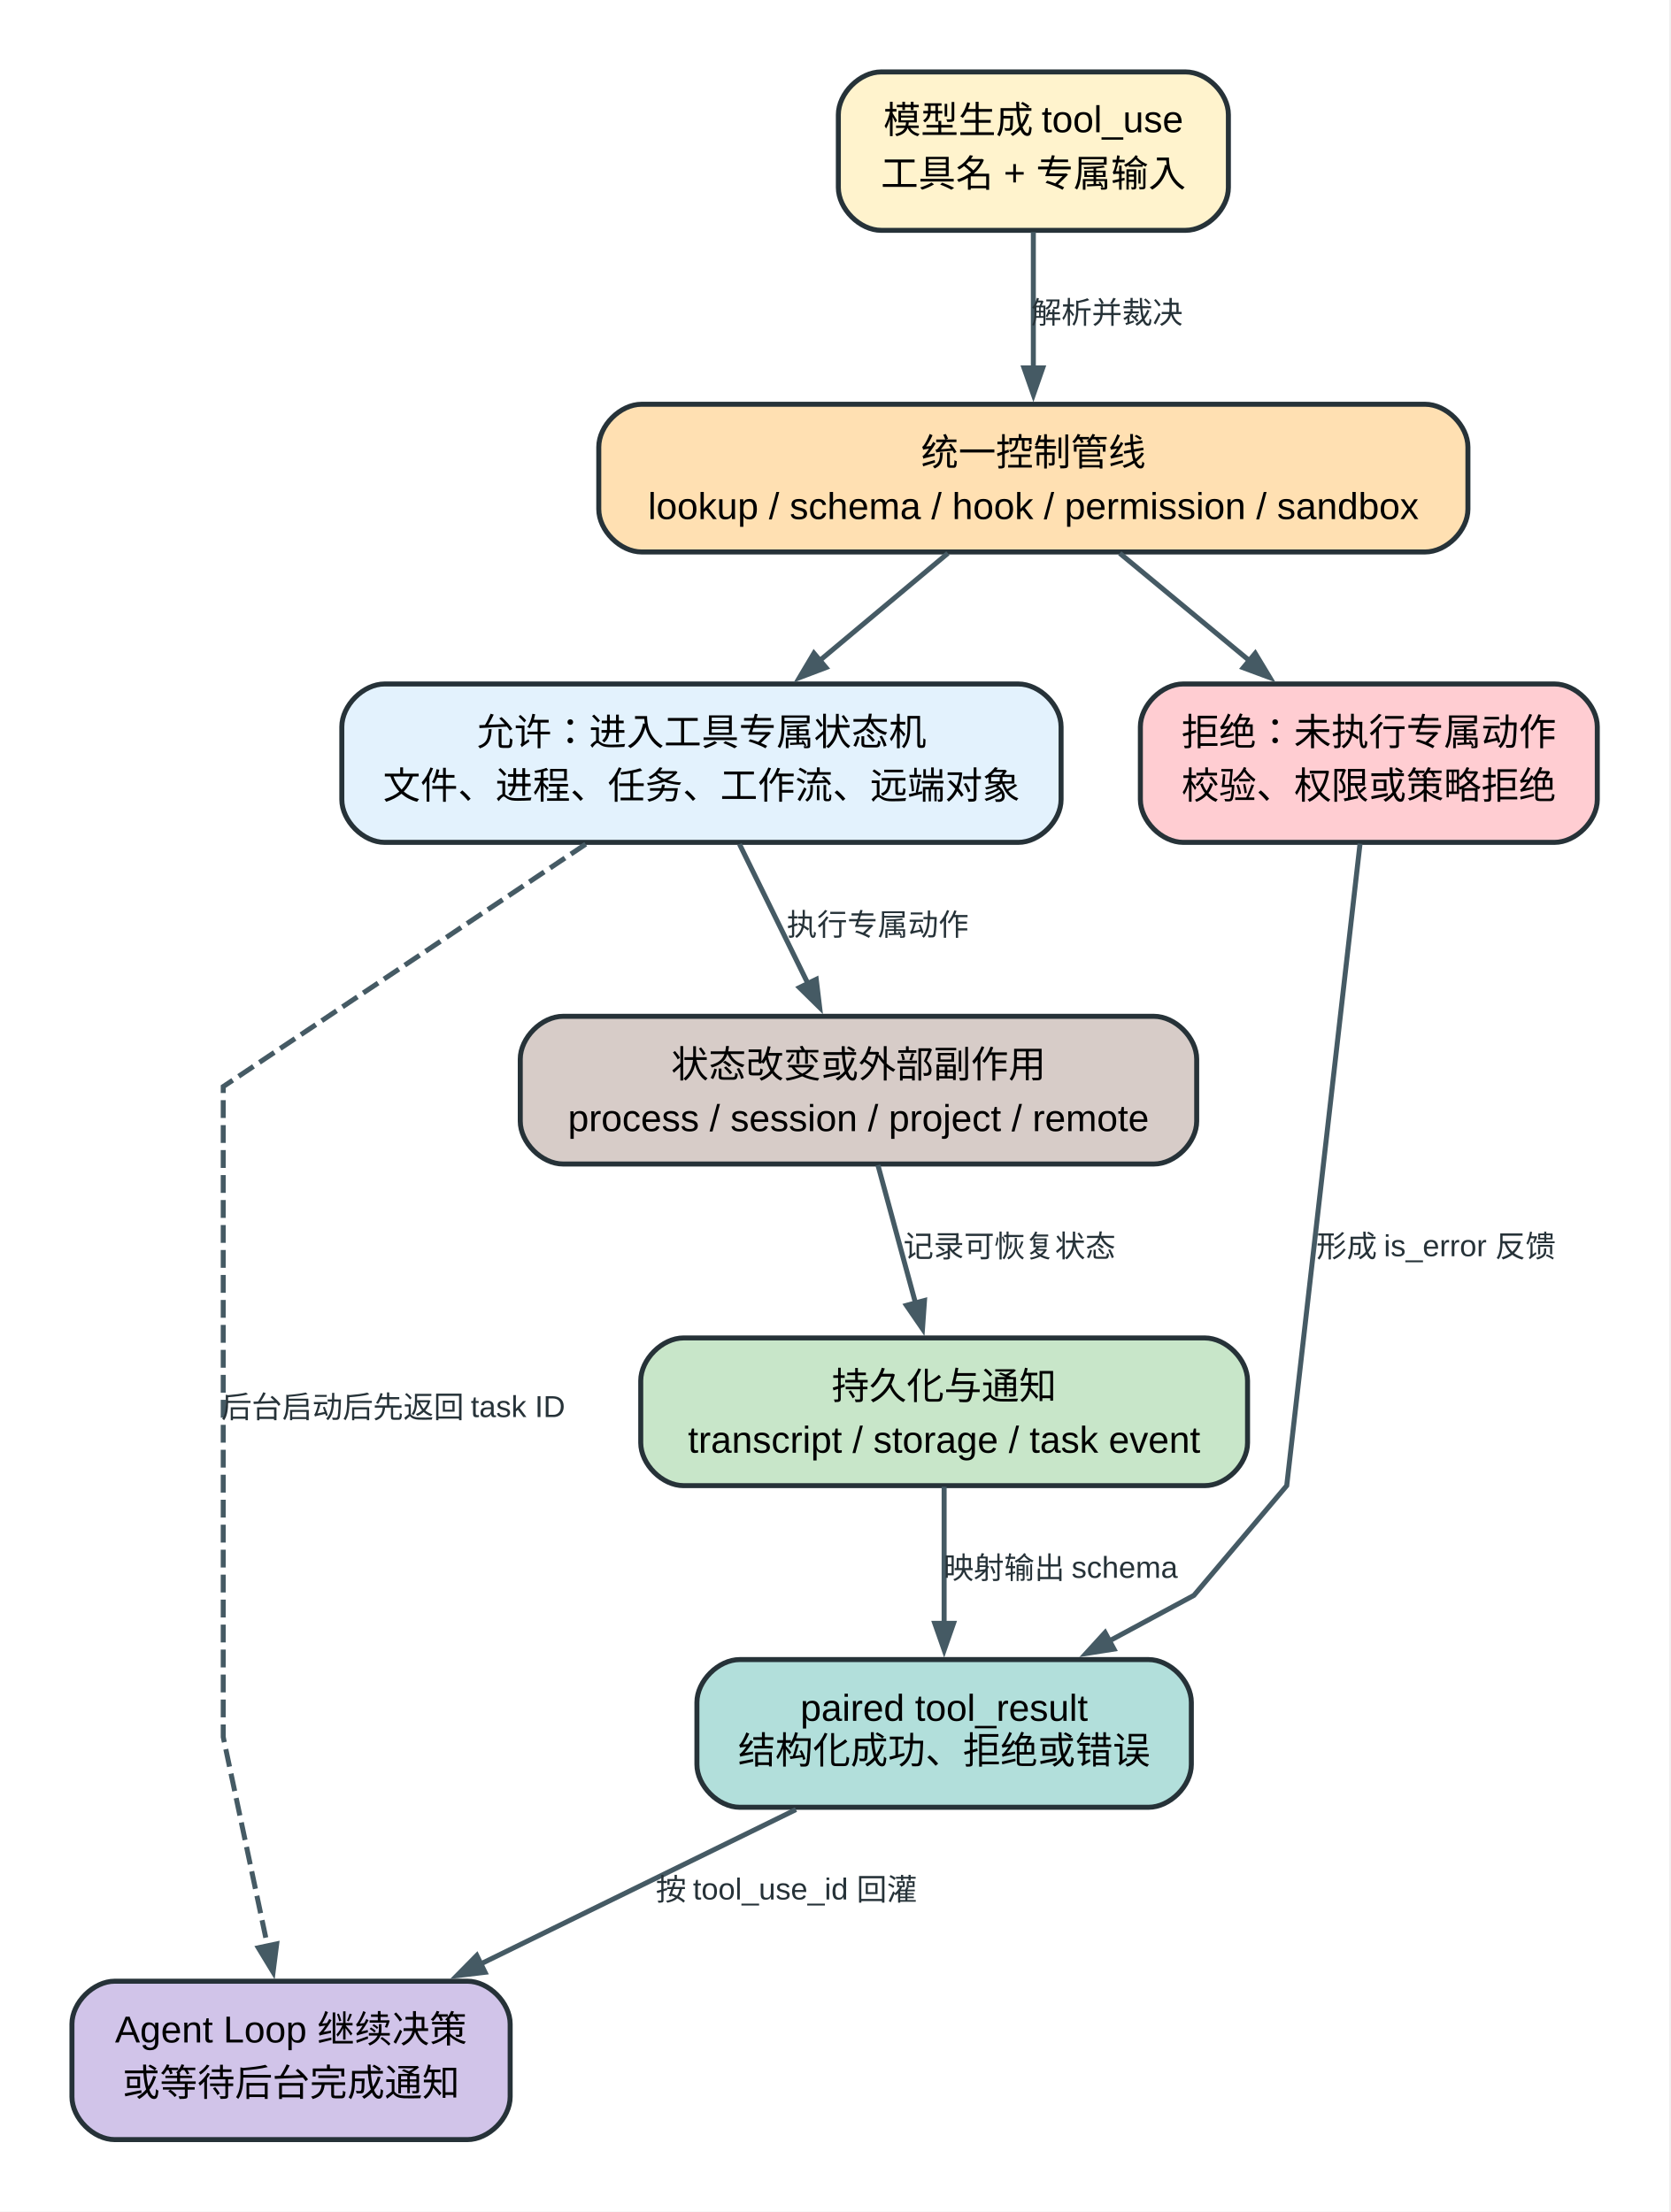
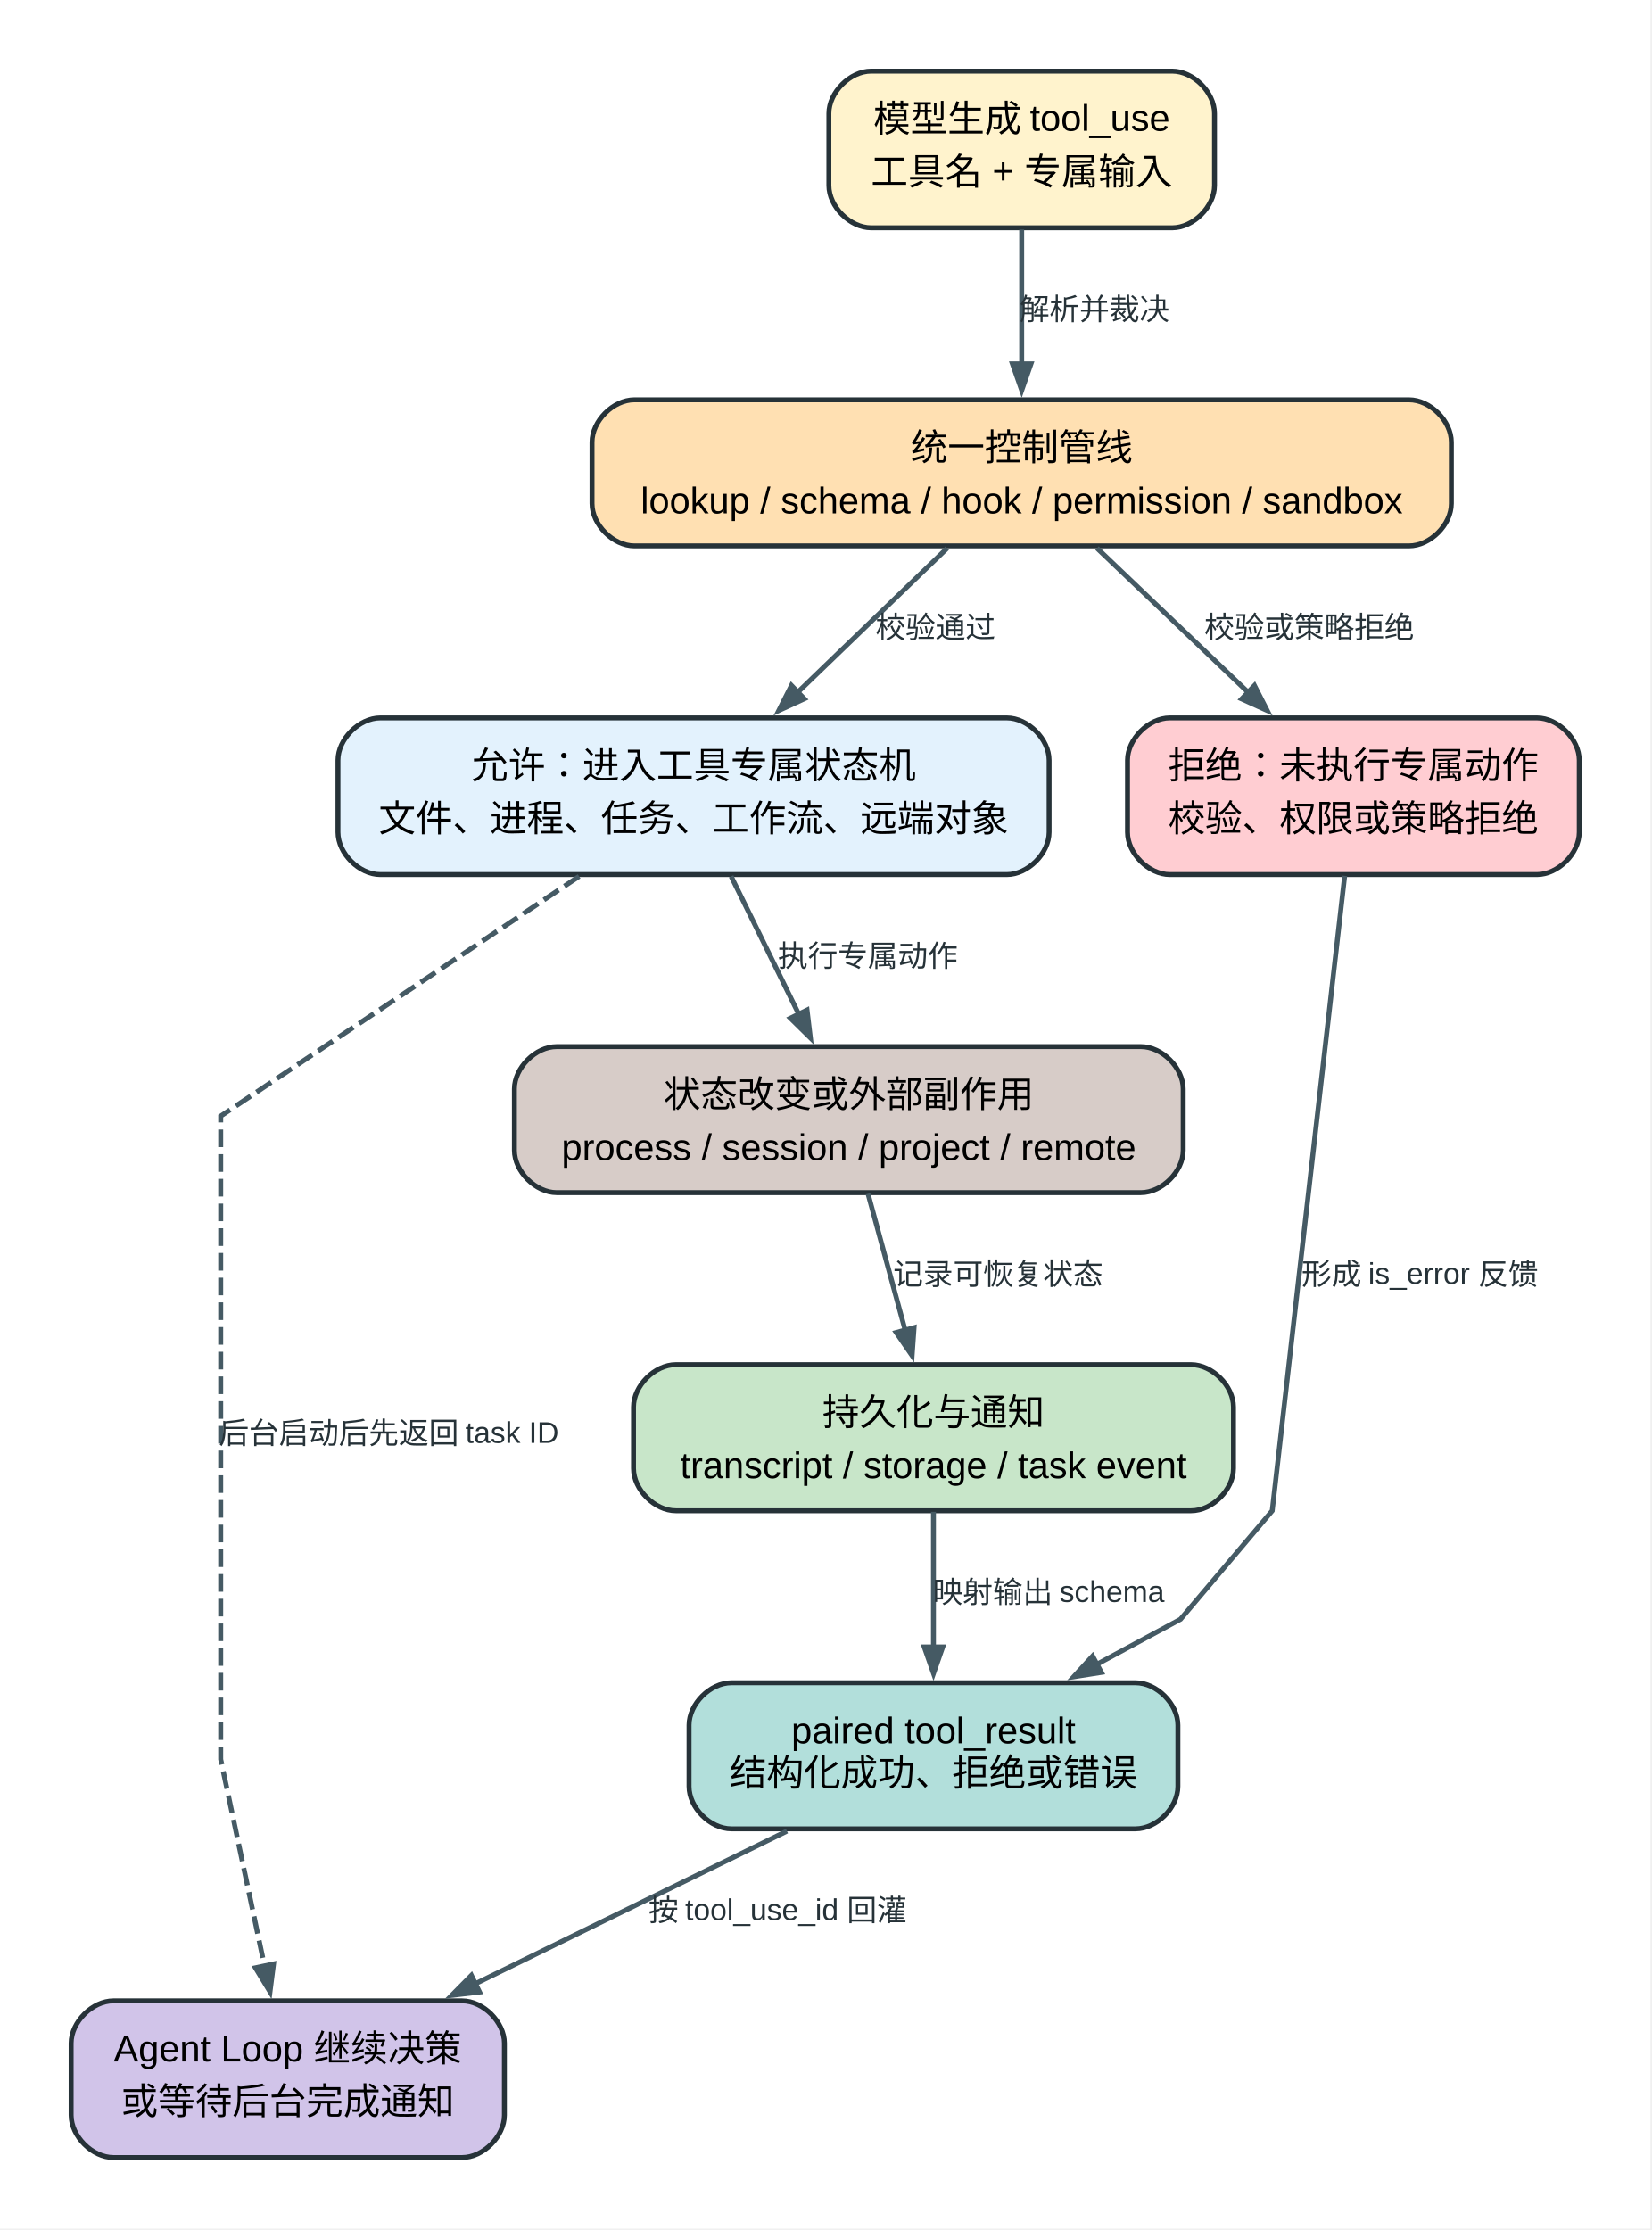
- <svg xmlns="http://www.w3.org/2000/svg" width="468pt" height="620pt" viewBox="0.00 0.00 468.00 620.00">
-   <g id="graph0" class="graph" transform="scale(1 1) rotate(0) translate(20.16 599.71)">
-     <polygon fill="#ffffff" stroke="none" points="-20.16,20.16 -20.16,-599.71 447.57,-599.71 447.57,20.16 -20.16,20.16" />
+ <svg xmlns="http://www.w3.org/2000/svg" width="468pt" height="632pt" viewBox="0.00 0.00 468.00 632.00">
+   <g id="graph0" class="graph" transform="scale(1 1) rotate(0) translate(20.16 611.46)">
+     <polygon fill="#ffffff" stroke="none" points="-20.16,20.16 -20.16,-611.46 447.57,-611.46 447.57,20.16 -20.16,20.16" />
    <g id="node1" class="node">
-       <path fill="#fff3cd" stroke="#263238" stroke-width="1.4" d="M312.04,-579.55C312.04,-579.55 226.75,-579.55 226.75,-579.55 220.75,-579.55 214.75,-573.55 214.75,-567.55 214.75,-567.55 214.75,-547.15 214.75,-547.15 214.75,-541.15 220.75,-535.15 226.75,-535.15 226.75,-535.15 312.04,-535.15 312.04,-535.15 318.04,-535.15 324.04,-541.15 324.04,-547.15 324.04,-547.15 324.04,-567.55 324.04,-567.55 324.04,-573.55 318.04,-579.55 312.04,-579.55" />
-       <text xml:space="preserve" text-anchor="middle" x="269.39" y="-562.37" font-family="Arial, PingFang SC, Microsoft YaHei" font-size="10.50">模型生成 tool_use</text>
-       <text xml:space="preserve" text-anchor="middle" x="269.39" y="-547.37" font-family="Arial, PingFang SC, Microsoft YaHei" font-size="10.50">工具名 + 专属输入</text>
+       <path fill="#fff3cd" stroke="#263238" stroke-width="1.4" d="M312.04,-591.3C312.04,-591.3 226.75,-591.3 226.75,-591.3 220.75,-591.3 214.75,-585.3 214.75,-579.3 214.75,-579.3 214.75,-558.9 214.75,-558.9 214.75,-552.9 220.75,-546.9 226.75,-546.9 226.75,-546.9 312.04,-546.9 312.04,-546.9 318.04,-546.9 324.04,-552.9 324.04,-558.9 324.04,-558.9 324.04,-579.3 324.04,-579.3 324.04,-585.3 318.04,-591.3 312.04,-591.3" />
+       <text xml:space="preserve" text-anchor="middle" x="269.39" y="-574.12" font-family="Arial, PingFang SC, Microsoft YaHei" font-size="10.50">模型生成 tool_use</text>
+       <text xml:space="preserve" text-anchor="middle" x="269.39" y="-559.12" font-family="Arial, PingFang SC, Microsoft YaHei" font-size="10.50">工具名 + 专属输入</text>
    </g>
    <g id="node2" class="node">
-       <path fill="#ffe0b2" stroke="#263238" stroke-width="1.4" d="M379.16,-486.4C379.16,-486.4 159.62,-486.4 159.62,-486.4 153.62,-486.4 147.62,-480.4 147.62,-474.4 147.62,-474.4 147.62,-457 147.62,-457 147.62,-451 153.62,-445 159.62,-445 159.62,-445 379.16,-445 379.16,-445 385.16,-445 391.16,-451 391.16,-457 391.16,-457 391.16,-474.4 391.16,-474.4 391.16,-480.4 385.16,-486.4 379.16,-486.4" />
-       <text xml:space="preserve" text-anchor="middle" x="269.39" y="-469.22" font-family="Arial, PingFang SC, Microsoft YaHei" font-size="10.50">统一控制管线</text>
-       <text xml:space="preserve" text-anchor="middle" x="269.39" y="-454.22" font-family="Arial, PingFang SC, Microsoft YaHei" font-size="10.50">lookup / schema / hook / permission / sandbox</text>
+       <path fill="#ffe0b2" stroke="#263238" stroke-width="1.4" d="M379.16,-498.15C379.16,-498.15 159.62,-498.15 159.62,-498.15 153.62,-498.15 147.62,-492.15 147.62,-486.15 147.62,-486.15 147.62,-468.75 147.62,-468.75 147.62,-462.75 153.62,-456.75 159.62,-456.75 159.62,-456.75 379.16,-456.75 379.16,-456.75 385.16,-456.75 391.16,-462.75 391.16,-468.75 391.16,-468.75 391.16,-486.15 391.16,-486.15 391.16,-492.15 385.16,-498.15 379.16,-498.15" />
+       <text xml:space="preserve" text-anchor="middle" x="269.39" y="-480.97" font-family="Arial, PingFang SC, Microsoft YaHei" font-size="10.50">统一控制管线</text>
+       <text xml:space="preserve" text-anchor="middle" x="269.39" y="-465.97" font-family="Arial, PingFang SC, Microsoft YaHei" font-size="10.50">lookup / schema / hook / permission / sandbox</text>
    </g>
    <g id="edge1" class="edge">
-       <path fill="none" stroke="#455a64" stroke-width="1.4" d="M269.39,-534.65C269.39,-523.2 269.39,-508.98 269.39,-496.51" />
-       <polygon fill="#455a64" stroke="#455a64" stroke-width="1.4" points="272.02,-496.59 269.4,-489.09 266.77,-496.59 272.02,-496.59" />
-       <text xml:space="preserve" text-anchor="middle" x="290.02" y="-509.07" font-family="Arial, PingFang SC, Microsoft YaHei" font-size="8.50" fill="#263238">解析并裁决</text>
+       <path fill="none" stroke="#455a64" stroke-width="1.4" d="M269.39,-546.4C269.39,-534.95 269.39,-520.73 269.39,-508.26" />
+       <polygon fill="#455a64" stroke="#455a64" stroke-width="1.4" points="272.02,-508.34 269.4,-500.84 266.77,-508.34 272.02,-508.34" />
+       <text xml:space="preserve" text-anchor="middle" x="290.02" y="-520.82" font-family="Arial, PingFang SC, Microsoft YaHei" font-size="8.50" fill="#263238">解析并裁决</text>
    </g>
    <g id="node3" class="node">
      <path fill="#e3f2fd" stroke="#263238" stroke-width="1.4" d="M265.16,-408C265.16,-408 87.62,-408 87.62,-408 81.62,-408 75.62,-402 75.62,-396 75.62,-396 75.62,-375.6 75.62,-375.6 75.62,-369.6 81.62,-363.6 87.62,-363.6 87.62,-363.6 265.16,-363.6 265.16,-363.6 271.16,-363.6 277.16,-369.6 277.16,-375.6 277.16,-375.6 277.16,-396 277.16,-396 277.16,-402 271.16,-408 265.16,-408" />
      <text xml:space="preserve" text-anchor="middle" x="176.39" y="-390.82" font-family="Arial, PingFang SC, Microsoft YaHei" font-size="10.50">允许：进入工具专属状态机</text>
      <text xml:space="preserve" text-anchor="middle" x="176.39" y="-375.82" font-family="Arial, PingFang SC, Microsoft YaHei" font-size="10.50">文件、进程、任务、工作流、远端对象</text>
    </g>
    <g id="edge2" class="edge">
-       <path fill="none" stroke="#455a64" stroke-width="1.4" d="M245.45,-444.64C234.48,-435.46 221.31,-424.42 209.42,-414.47" />
-       <polygon fill="#455a64" stroke="#455a64" stroke-width="1.4" points="211.28,-412.6 203.85,-409.79 207.91,-416.62 211.28,-412.6" />
+       <path fill="none" stroke="#455a64" stroke-width="1.4" d="M248.29,-456.11C235.67,-443.94 219.45,-428.31 205.62,-414.97" />
+       <polygon fill="#455a64" stroke="#455a64" stroke-width="1.4" points="207.79,-413.41 200.56,-410.1 204.14,-417.19 207.79,-413.41" />
+       <text xml:space="preserve" text-anchor="middle" x="244.96" y="-430.67" font-family="Arial, PingFang SC, Microsoft YaHei" font-size="8.50" fill="#263238">校验通过</text>
    </g>
    <g id="node8" class="node">
      <path fill="#ffcdd2" stroke="#263238" stroke-width="1.4" d="M415.41,-408C415.41,-408 311.38,-408 311.38,-408 305.38,-408 299.38,-402 299.38,-396 299.38,-396 299.38,-375.6 299.38,-375.6 299.38,-369.6 305.38,-363.6 311.38,-363.6 311.38,-363.6 415.41,-363.6 415.41,-363.6 421.41,-363.6 427.41,-369.6 427.41,-375.6 427.41,-375.6 427.41,-396 427.41,-396 427.41,-402 421.41,-408 415.41,-408" />
      <text xml:space="preserve" text-anchor="middle" x="363.39" y="-390.82" font-family="Arial, PingFang SC, Microsoft YaHei" font-size="10.50">拒绝：未执行专属动作</text>
      <text xml:space="preserve" text-anchor="middle" x="363.39" y="-375.82" font-family="Arial, PingFang SC, Microsoft YaHei" font-size="10.50">校验、权限或策略拒绝</text>
    </g>
    <g id="edge3" class="edge">
-       <path fill="none" stroke="#455a64" stroke-width="1.4" d="M293.6,-444.64C304.68,-435.46 318,-424.42 330.01,-414.47" />
-       <polygon fill="#455a64" stroke="#455a64" stroke-width="1.4" points="331.56,-416.59 335.66,-409.79 328.21,-412.55 331.56,-416.59" />
+       <path fill="none" stroke="#455a64" stroke-width="1.4" d="M290.73,-456.11C303.48,-443.94 319.87,-428.31 333.86,-414.97" />
+       <polygon fill="#455a64" stroke="#455a64" stroke-width="1.4" points="335.36,-417.17 338.97,-410.09 331.73,-413.37 335.36,-417.17" />
+       <text xml:space="preserve" text-anchor="middle" x="350.9" y="-430.67" font-family="Arial, PingFang SC, Microsoft YaHei" font-size="8.50" fill="#263238">校验或策略拒绝</text>
    </g>
    <g id="node4" class="node">
      <path fill="#d7ccc8" stroke="#263238" stroke-width="1.4" d="M303.16,-314.85C303.16,-314.85 137.62,-314.85 137.62,-314.85 131.62,-314.85 125.62,-308.85 125.62,-302.85 125.62,-302.85 125.62,-285.45 125.62,-285.45 125.62,-279.45 131.62,-273.45 137.62,-273.45 137.62,-273.45 303.16,-273.45 303.16,-273.45 309.16,-273.45 315.16,-279.45 315.16,-285.45 315.16,-285.45 315.16,-302.85 315.16,-302.85 315.16,-308.85 309.16,-314.85 303.16,-314.85" />
      <text xml:space="preserve" text-anchor="middle" x="220.39" y="-297.67" font-family="Arial, PingFang SC, Microsoft YaHei" font-size="10.50">状态改变或外部副作用</text>
      <text xml:space="preserve" text-anchor="middle" x="220.39" y="-282.67" font-family="Arial, PingFang SC, Microsoft YaHei" font-size="10.50">process / session / project / remote</text>
    </g>
    <g id="edge4" class="edge">
      <path fill="none" stroke="#455a64" stroke-width="1.4" d="M187.05,-363.1C192.83,-351.31 200.06,-336.58 206.31,-323.85" />
      <polygon fill="#455a64" stroke="#455a64" stroke-width="1.4" points="208.56,-325.21 209.51,-317.33 203.85,-322.9 208.56,-325.21" />
      <text xml:space="preserve" text-anchor="middle" x="225.78" y="-337.52" font-family="Arial, PingFang SC, Microsoft YaHei" font-size="8.50" fill="#263238">执行专属动作</text>
    </g>
    <g id="node7" class="node">
      <path fill="#d1c4e9" stroke="#263238" stroke-width="1.4" d="M110.79,-44.4C110.79,-44.4 12,-44.4 12,-44.4 6,-44.4 0,-38.4 0,-32.4 0,-32.4 0,-12 0,-12 0,-6 6,0 12,0 12,0 110.79,0 110.79,0 116.79,0 122.79,-6 122.79,-12 122.79,-12 122.79,-32.4 122.79,-32.4 122.79,-38.4 116.79,-44.4 110.79,-44.4" />
      <text xml:space="preserve" text-anchor="middle" x="61.39" y="-27.23" font-family="Arial, PingFang SC, Microsoft YaHei" font-size="10.50">Agent Loop 继续决策</text>
      <text xml:space="preserve" text-anchor="middle" x="61.39" y="-12.23" font-family="Arial, PingFang SC, Microsoft YaHei" font-size="10.50">或等待后台完成通知</text>
    </g>
    <g id="edge9" class="edge">
      <path fill="none" stroke="#455a64" stroke-width="1.4" stroke-dasharray="5,2" d="M143.96,-363.1C104.3,-336.57 42.39,-295.15 42.39,-295.15 42.39,-295.15 42.39,-295.15 42.39,-112.85 42.39,-112.85 49.36,-80 54.85,-54.07" />
      <polygon fill="#455a64" stroke="#455a64" stroke-width="1.4" points="57.37,-54.86 56.36,-46.97 52.23,-53.77 57.37,-54.86" />
      <text xml:space="preserve" text-anchor="middle" x="90.02" y="-202.3" font-family="Arial, PingFang SC, Microsoft YaHei" font-size="8.50" fill="#263238">后台启动后先返回 task ID</text>
    </g>
    <g id="node5" class="node">
      <path fill="#c8e6c9" stroke="#263238" stroke-width="1.4" d="M317.41,-224.7C317.41,-224.7 171.38,-224.7 171.38,-224.7 165.38,-224.7 159.38,-218.7 159.38,-212.7 159.38,-212.7 159.38,-195.3 159.38,-195.3 159.38,-189.3 165.38,-183.3 171.38,-183.3 171.38,-183.3 317.41,-183.3 317.41,-183.3 323.41,-183.3 329.41,-189.3 329.41,-195.3 329.41,-195.3 329.41,-212.7 329.41,-212.7 329.41,-218.7 323.41,-224.7 317.41,-224.7" />
      <text xml:space="preserve" text-anchor="middle" x="244.39" y="-207.53" font-family="Arial, PingFang SC, Microsoft YaHei" font-size="10.50">持久化与通知</text>
      <text xml:space="preserve" text-anchor="middle" x="244.39" y="-192.53" font-family="Arial, PingFang SC, Microsoft YaHei" font-size="10.50">transcript / storage / task event</text>
    </g>
    <g id="edge5" class="edge">
      <path fill="none" stroke="#455a64" stroke-width="1.4" d="M225.84,-273.15C228.95,-261.73 232.9,-247.21 236.36,-234.51" />
      <polygon fill="#455a64" stroke="#455a64" stroke-width="1.4" points="238.89,-235.2 238.33,-227.27 233.83,-233.82 238.89,-235.2" />
      <text xml:space="preserve" text-anchor="middle" x="262.71" y="-247.38" font-family="Arial, PingFang SC, Microsoft YaHei" font-size="8.50" fill="#263238">记录可恢复状态</text>
    </g>
    <g id="node6" class="node">
      <path fill="#b2dfdb" stroke="#263238" stroke-width="1.4" d="M301.66,-134.55C301.66,-134.55 187.12,-134.55 187.12,-134.55 181.12,-134.55 175.12,-128.55 175.12,-122.55 175.12,-122.55 175.12,-105.15 175.12,-105.15 175.12,-99.15 181.12,-93.15 187.12,-93.15 187.12,-93.15 301.66,-93.15 301.66,-93.15 307.66,-93.15 313.66,-99.15 313.66,-105.15 313.66,-105.15 313.66,-122.55 313.66,-122.55 313.66,-128.55 307.66,-134.55 301.66,-134.55" />
      <text xml:space="preserve" text-anchor="middle" x="244.39" y="-117.38" font-family="Arial, PingFang SC, Microsoft YaHei" font-size="10.50">paired tool_result</text>
      <text xml:space="preserve" text-anchor="middle" x="244.39" y="-105.38" font-family="Arial, PingFang SC, Microsoft YaHei" font-size="10.50">结构化成功、拒绝或错误</text>
    </g>
    <g id="edge6" class="edge">
      <path fill="none" stroke="#455a64" stroke-width="1.4" d="M244.39,-183C244.39,-171.58 244.39,-157.06 244.39,-144.36" />
      <polygon fill="#455a64" stroke="#455a64" stroke-width="1.4" points="247.02,-144.7 244.4,-137.2 241.77,-144.7 247.02,-144.7" />
      <text xml:space="preserve" text-anchor="middle" x="277.02" y="-157.23" font-family="Arial, PingFang SC, Microsoft YaHei" font-size="8.50" fill="#263238">映射输出 schema</text>
    </g>
    <g id="edge7" class="edge">
      <path fill="none" stroke="#455a64" stroke-width="1.4" d="M202.87,-92.51C176.68,-79.68 142.62,-62.99 114.48,-49.21" />
      <polygon fill="#455a64" stroke="#455a64" stroke-width="1.4" points="115.75,-46.9 107.86,-45.96 113.44,-51.62 115.75,-46.9" />
      <text xml:space="preserve" text-anchor="middle" x="200.23" y="-67.08" font-family="Arial, PingFang SC, Microsoft YaHei" font-size="8.50" fill="#263238">按 tool_use_id 回灌</text>
    </g>
    <g id="edge8" class="edge">
      <path fill="none" stroke="#455a64" stroke-width="1.4" d="M360.93,-363.24C355,-311.25 340.39,-183.3 340.39,-183.3 340.39,-183.3 314.39,-152.55 314.39,-152.55 314.39,-152.55 303.67,-146.77 290.62,-139.74" />
      <polygon fill="#455a64" stroke="#455a64" stroke-width="1.4" points="291.98,-137.49 284.13,-136.25 289.49,-142.12 291.98,-137.49" />
      <text xml:space="preserve" text-anchor="middle" x="382.24" y="-247.38" font-family="Arial, PingFang SC, Microsoft YaHei" font-size="8.50" fill="#263238">形成 is_error 反馈</text>
    </g>
  </g>
</svg>
